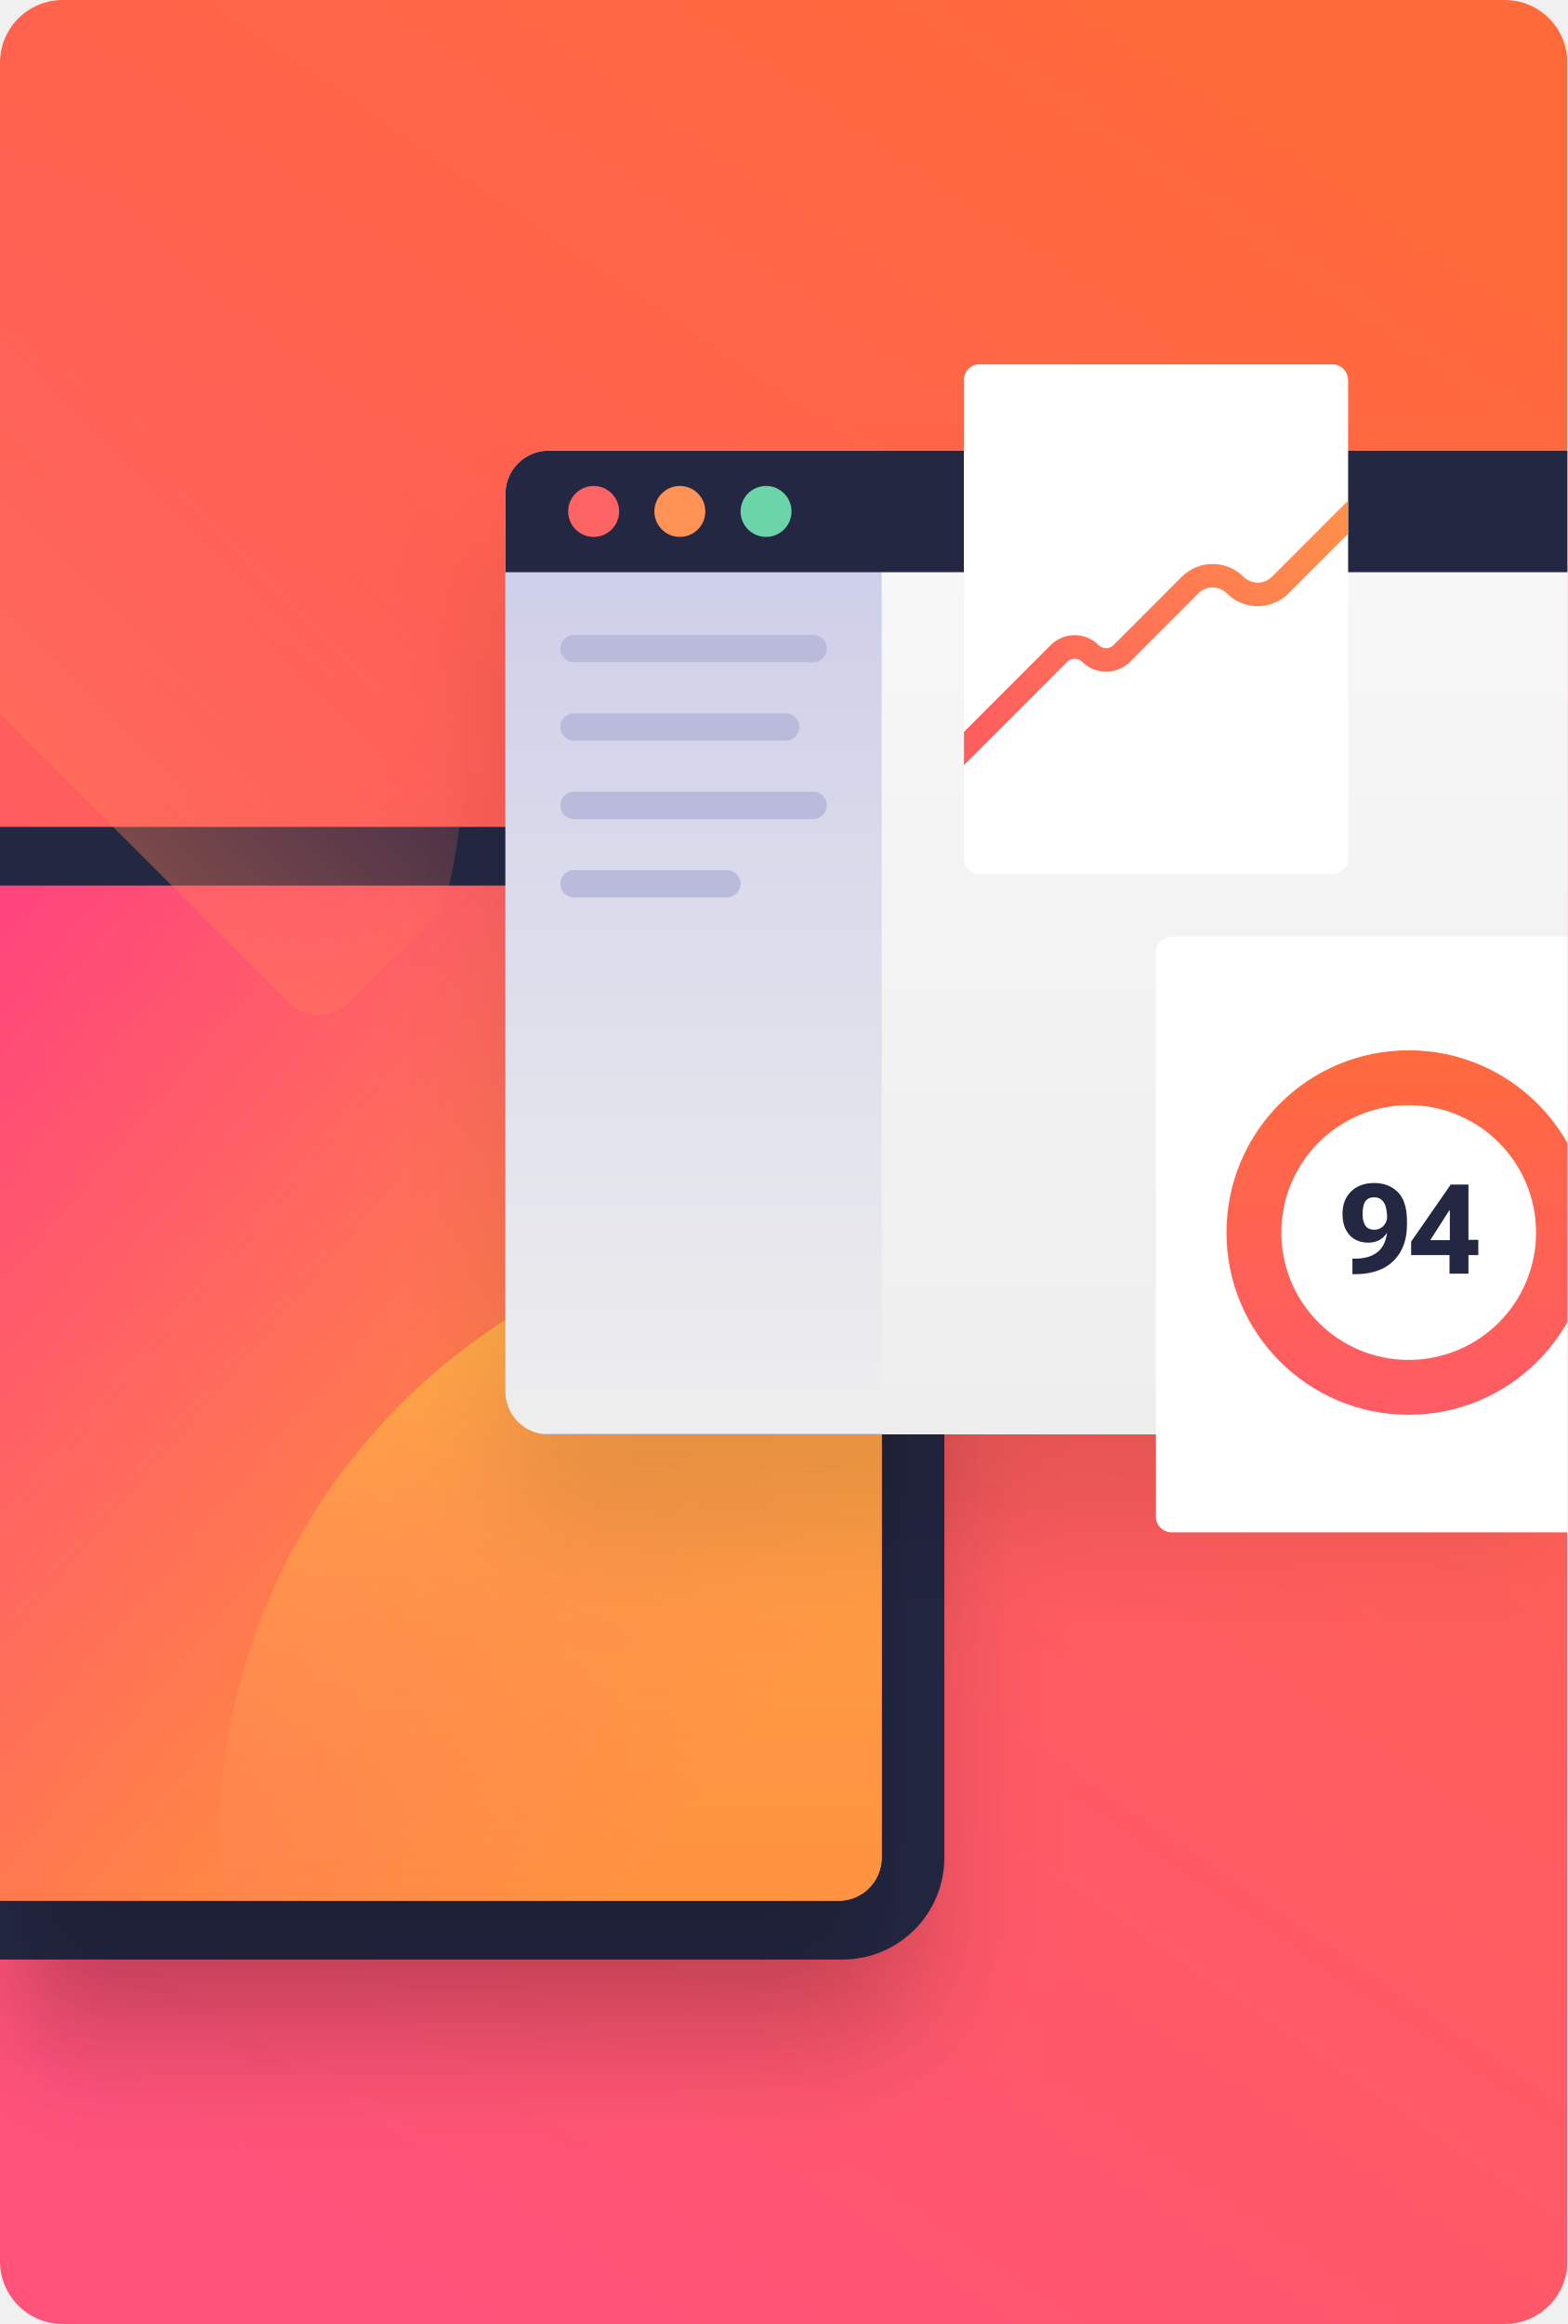
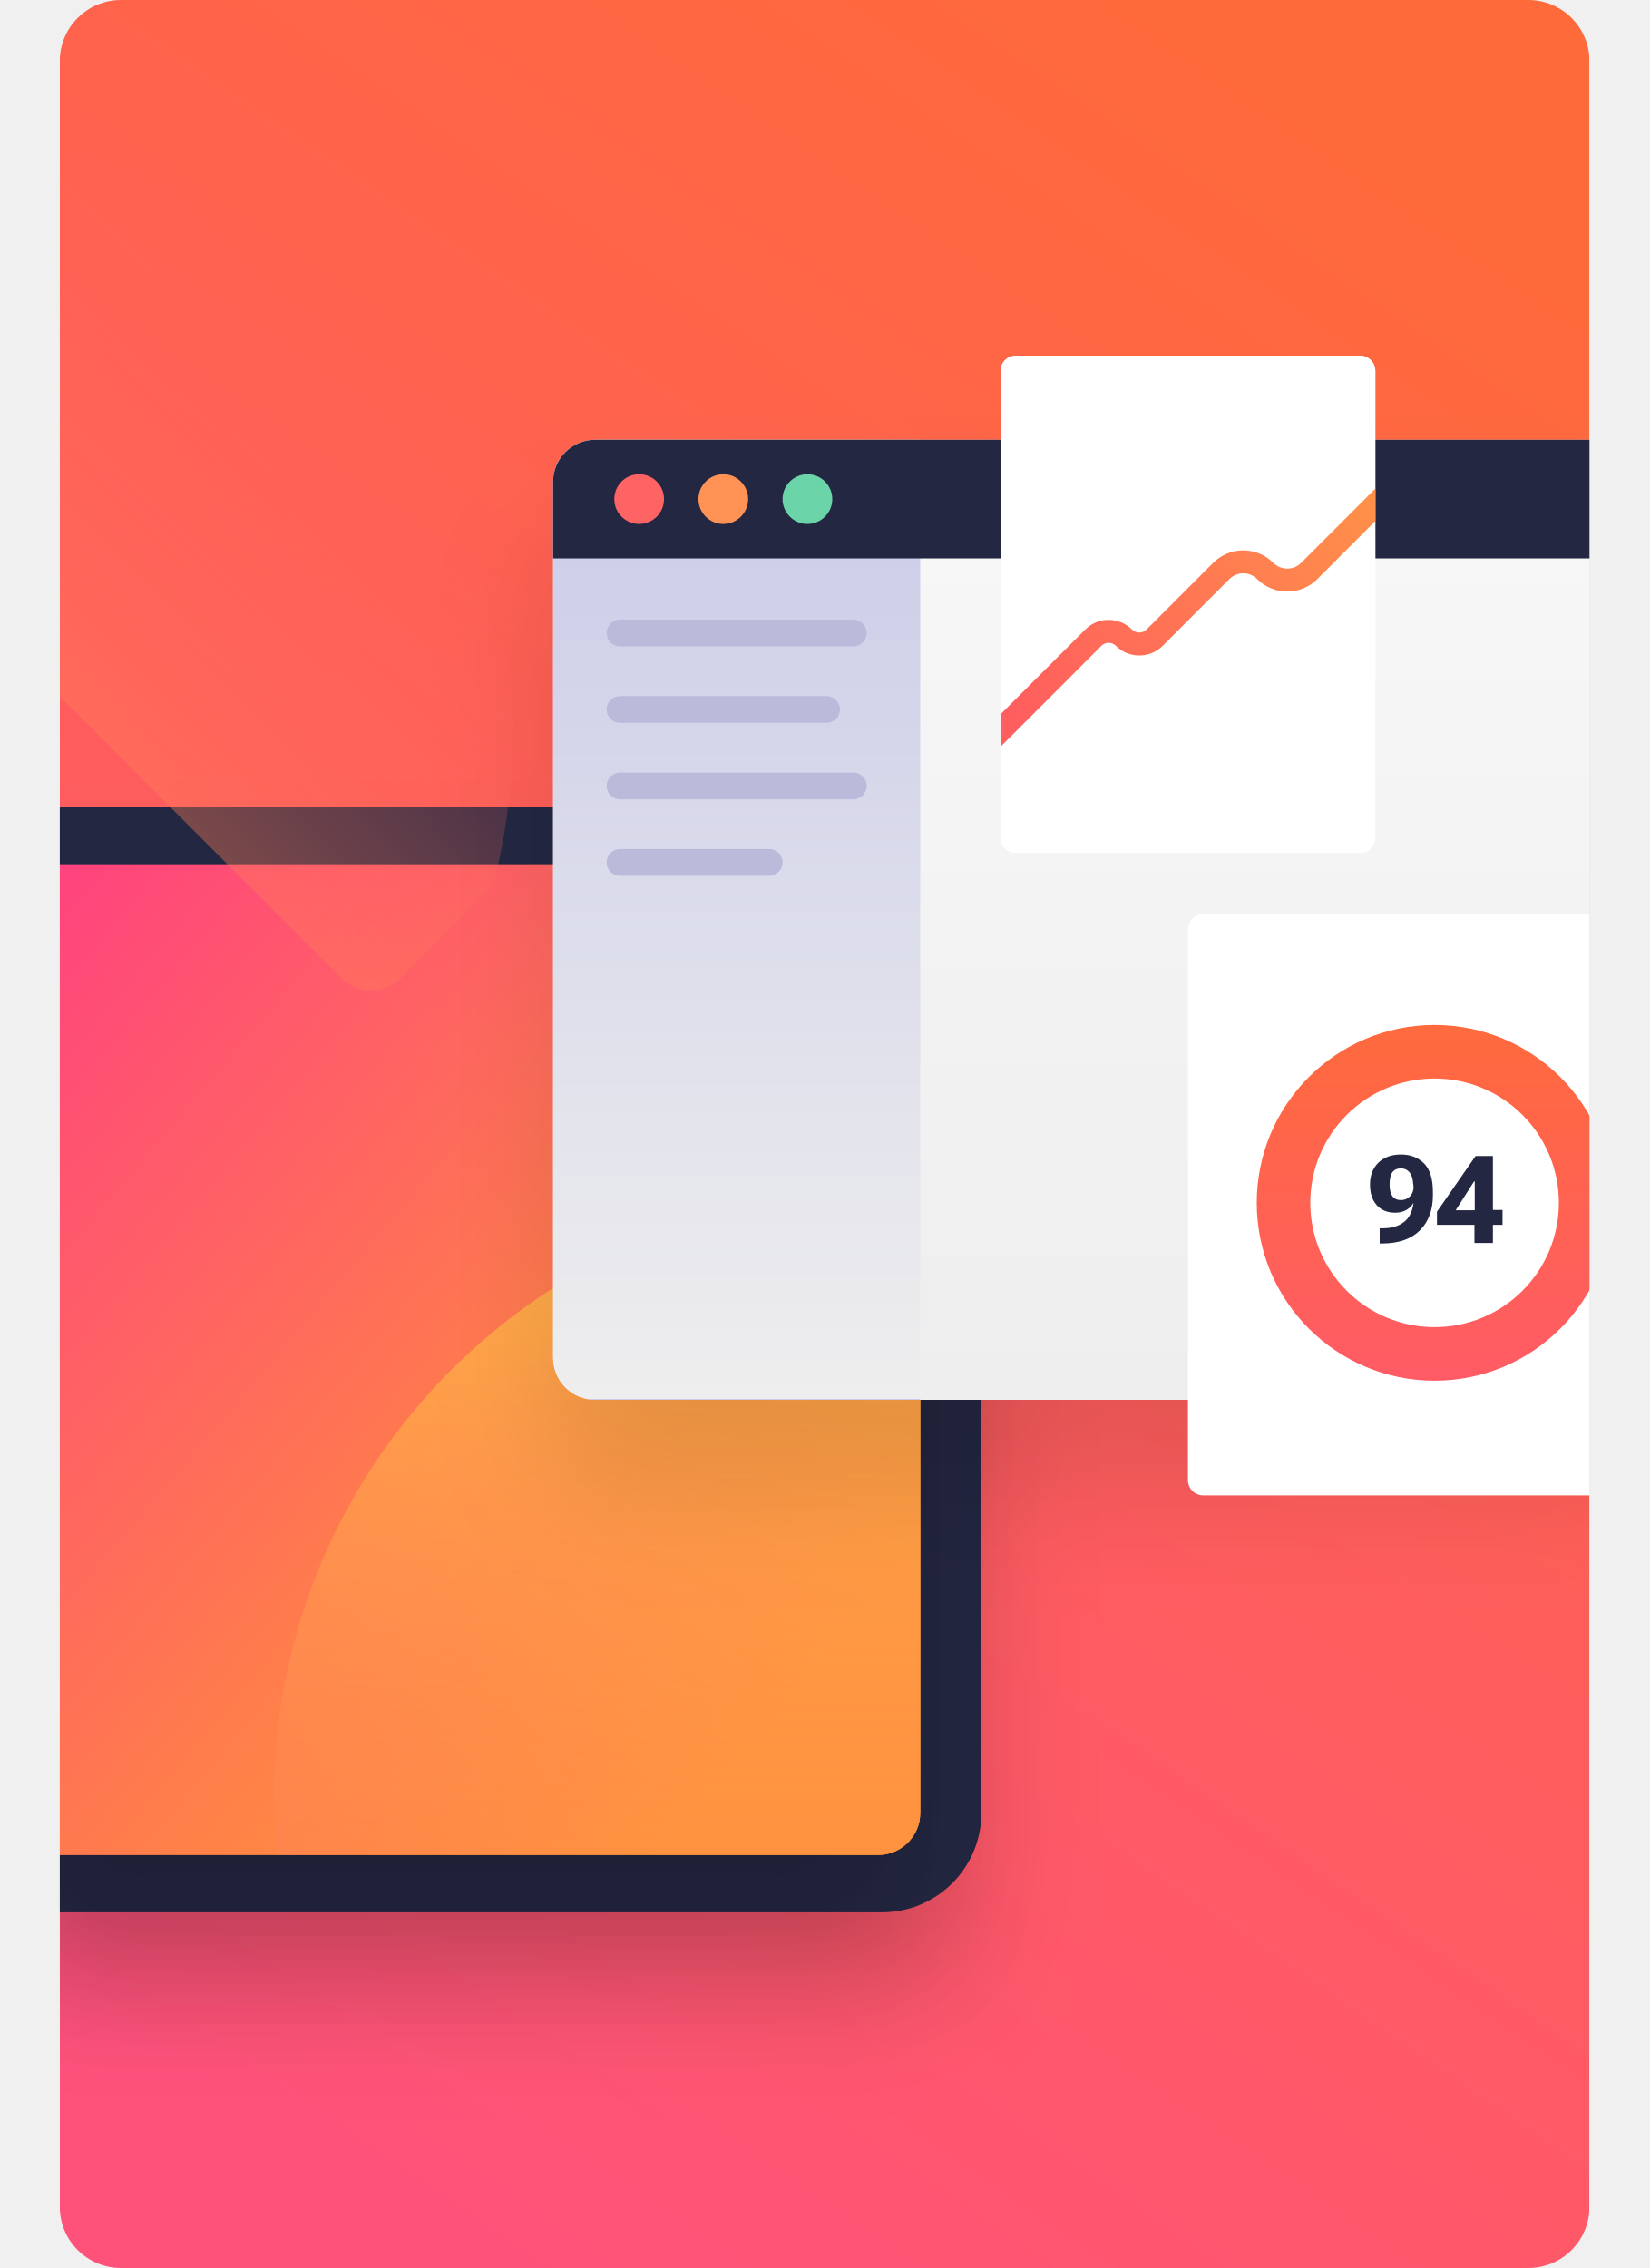
- <svg xmlns="http://www.w3.org/2000/svg" xmlns:xlink="http://www.w3.org/1999/xlink" width="400" height="593" viewBox="0 0 400 593">
+ <svg xmlns="http://www.w3.org/2000/svg" xmlns:xlink="http://www.w3.org/1999/xlink" width="400" height="550" viewBox="0 0 400 593">
  <defs>
    <linearGradient id="b" x1="72.75%" x2="27.25%" y1="0%" y2="100%">
      <stop offset="0%" stop-color="#FF6A3A" />
      <stop offset="100%" stop-color="#FF527B" />
    </linearGradient>
    <linearGradient id="h" x1="22.319%" x2="99.127%" y1="28.497%" y2="70.858%">
      <stop offset="0%" stop-color="#FF3E83" />
      <stop offset="100%" stop-color="#FF9F2E" />
    </linearGradient>
    <linearGradient id="k" x1="50%" x2="50%" y1="0%" y2="100%">
      <stop offset="0%" stop-color="#FFB443" />
      <stop offset="100%" stop-color="#FF5B64" stop-opacity="0" />
    </linearGradient>
    <linearGradient id="o" x1="50%" x2="50%" y1="0%" y2="100%">
      <stop offset="0%" stop-color="#F8F8F8" />
      <stop offset="100%" stop-color="#EEE" />
    </linearGradient>
    <linearGradient id="p" x1="50%" x2="50%" y1="0%" y2="100%">
      <stop offset="0%" stop-color="#CACBE8" />
      <stop offset="100%" stop-color="#EEE" />
      <stop offset="100%" stop-color="#CACBE8" />
    </linearGradient>
    <linearGradient id="r" x1="97.791%" x2="7.729%" y1="26.944%" y2="71.879%">
      <stop offset="0%" stop-color="#FF9049" />
      <stop offset="100%" stop-color="#FF5E5E" />
    </linearGradient>
    <linearGradient id="t" x1="50%" x2="50%" y1="0%" y2="100%">
      <stop offset="0%" stop-color="#FF6A3D" />
      <stop offset="100%" stop-color="#FF5B66" />
    </linearGradient>
    <path id="e" d="M0 26C0 11.64 11.64 0 26 0h381c14.36 0 26 11.64 26 26v237c0 14.36-11.64 26-26 26H26c-14.36 0-26-11.64-26-26V26Z" />
    <path id="g" d="M0 11C0 4.925 4.925 0 11 0h379c6.075 0 11 4.925 11 11v237c0 6.075-4.925 11-11 11H11c-6.075 0-11-4.925-11-11V11Z" />
    <path id="i" d="M0 11C0 4.925 4.925 0 11 0h379c6.075 0 11 4.925 11 11v237c0 6.075-4.925 11-11 11H11c-6.075 0-11-4.925-11-11V11Z" />
    <path id="n" d="M0 11C0 4.925 4.925 0 11 0h411c6.075 0 11 4.925 11 11v229c0 6.075-4.925 11-11 11H11c-6.075 0-11-4.925-11-11V11Z" />
    <path id="q" d="M0 4a4 4 0 0 1 4-4h90a4 4 0 0 1 4 4v122a4 4 0 0 1-4 4H4a4 4 0 0 1-4-4V4Z" />
    <filter id="d" width="127.7%" height="141.5%" x="-13.9%" y="-12.5%" filterUnits="objectBoundingBox">
      <feOffset dy="24" in="SourceAlpha" result="shadowOffsetOuter1" />
      <feGaussianBlur in="shadowOffsetOuter1" result="shadowBlurOuter1" stdDeviation="16" />
      <feColorMatrix in="shadowBlurOuter1" values="0 0 0 0 0 0 0 0 0 0 0 0 0 0 0 0 0 0 0.1 0" />
    </filter>
    <filter id="f" width="129.9%" height="146.3%" x="-15%" y="-13.9%" filterUnits="objectBoundingBox">
      <feOffset dy="24" in="SourceAlpha" result="shadowOffsetOuter1" />
      <feGaussianBlur in="shadowOffsetOuter1" result="shadowBlurOuter1" stdDeviation="16" />
      <feColorMatrix in="shadowBlurOuter1" values="0 0 0 0 0 0 0 0 0 0 0 0 0 0 0 0 0 0 0.1 0" />
    </filter>
    <filter id="j" width="129.9%" height="146.3%" x="-15%" y="-13.9%" filterUnits="objectBoundingBox">
      <feOffset dy="24" in="SourceAlpha" result="shadowOffsetOuter1" />
      <feGaussianBlur in="shadowOffsetOuter1" result="shadowBlurOuter1" stdDeviation="16" />
      <feColorMatrix in="shadowBlurOuter1" values="0 0 0 0 0 0 0 0 0 0 0 0 0 0 0 0 0 0 0.1 0" />
    </filter>
    <filter id="m" width="127.7%" height="147.8%" x="-13.9%" y="-14.3%" filterUnits="objectBoundingBox">
      <feOffset dy="24" in="SourceAlpha" result="shadowOffsetOuter1" />
      <feGaussianBlur in="shadowOffsetOuter1" result="shadowBlurOuter1" stdDeviation="16" />
      <feColorMatrix in="shadowBlurOuter1" values="0 0 0 0 0 0 0 0 0 0 0 0 0 0 0 0 0 0 0.1 0" />
    </filter>
    <rect id="a" width="400" height="593" x="0" y="0" rx="16" />
  </defs>
  <g fill="none" fill-rule="evenodd">
    <mask id="c" fill="#fff">
      <use xlink:href="#a" />
    </mask>
    <rect width="400" height="593" rx="16" />
    <path fill="url(#b)" fill-rule="nonzero" d="M0 0h400v593H0z" mask="url(#c)" />
    <g mask="url(#c)">
      <g fill-rule="nonzero" transform="translate(-192 211)">
        <use xlink:href="#e" fill="#000" filter="url(#d)" />
        <use xlink:href="#e" fill="#242742" />
      </g>
      <g transform="translate(-176 226)">
        <g fill-rule="nonzero">
          <use xlink:href="#g" fill="#000" filter="url(#f)" />
          <use xlink:href="#g" fill="url(#h)" />
        </g>
        <mask id="l" fill="#fff">
          <use xlink:href="#i" />
        </mask>
        <g fill-rule="nonzero">
          <use xlink:href="#i" fill="#000" filter="url(#j)" />
          <use xlink:href="#i" fill="url(#h)" />
        </g>
        <circle cx="390" cy="244" r="158" fill="url(#k)" fill-rule="nonzero" mask="url(#l)" />
        <circle cx="136.446" cy="-34.554" r="158" fill="url(#k)" fill-rule="nonzero" mask="url(#l)" transform="rotate(-135 136.446 -34.554)" />
      </g>
      <g fill-rule="nonzero" transform="translate(129 115)">
        <use xlink:href="#n" fill="#000" filter="url(#m)" />
        <use xlink:href="#n" fill="url(#o)" />
        <path fill="url(#p)" d="M0 11C0 4.925 4.925 0 11 0h85v251H11c-6.075 0-11-4.925-11-11V11Z" />
        <path fill="#BABBDB" d="M14 50.5a3.5 3.5 0 0 1 3.5-3.5h61a3.5 3.5 0 0 1 0 7h-61a3.5 3.5 0 0 1-3.5-3.5Zm0 20a3.5 3.5 0 0 1 3.5-3.5h54a3.5 3.5 0 0 1 0 7h-54a3.5 3.5 0 0 1-3.5-3.5Zm0 20a3.5 3.5 0 0 1 3.5-3.5h61a3.5 3.5 0 0 1 0 7h-61a3.5 3.5 0 0 1-3.5-3.5Zm0 20a3.5 3.5 0 0 1 3.5-3.5h39a3.5 3.5 0 1 1 0 7h-39a3.5 3.5 0 0 1-3.5-3.5Z" />
        <path fill="#242742" d="M0 11C0 4.925 4.925 0 11 0h411c6.075 0 11 4.925 11 11v20H0V11Z" />
        <g transform="translate(16 9)">
          <circle cx="6.5" cy="6.5" r="6.5" fill="#FF6464" />
          <circle cx="28.5" cy="6.5" r="6.5" fill="#FF9255" />
          <circle cx="50.5" cy="6.5" r="6.5" fill="#6BD4A8" />
        </g>
      </g>
      <g transform="translate(246 93)">
        <path fill="#FFF" fill-rule="nonzero" d="M0 4a4 4 0 0 1 4-4h90a4 4 0 0 1 4 4v122a4 4 0 0 1-4 4H4a4 4 0 0 1-4-4V4Z" />
        <mask id="s" fill="#fff">
          <use xlink:href="#q" />
        </mask>
        <use xlink:href="#q" fill="#FFF" fill-rule="nonzero" />
        <path fill="url(#r)" fill-rule="nonzero" d="M108.12 28.878a3 3 0 0 1 .002 4.243L82.847 58.41c-4.348 4.351-11.4 4.351-15.749 0a5.132 5.132 0 0 0-7.26 0L42.406 75.853a8.668 8.668 0 0 1-12.262 0 2.668 2.668 0 0 0-3.774 0l-32.248 32.268a3 3 0 1 1-4.244-4.242l32.248-32.267a8.668 8.668 0 0 1 12.262 0 2.668 2.668 0 0 0 3.774 0L55.594 54.17c4.348-4.35 11.4-4.35 15.748 0a5.132 5.132 0 0 0 7.26 0l25.276-25.29a3 3 0 0 1 4.243-.002Z" mask="url(#s)" />
        <path fill="#FFF" fill-rule="nonzero" d="M49 150a4 4 0 0 1 4-4h120a4 4 0 0 1 4 4v144a4 4 0 0 1-4 4H53a4 4 0 0 1-4-4V150Z" />
        <path fill="url(#t)" d="M46.5 79C64.45 79 79 64.45 79 46.5S64.45 14 46.5 14 14 28.55 14 46.5 28.55 79 46.5 79Zm0 14C72.181 93 93 72.181 93 46.5S72.181 0 46.5 0 0 20.819 0 46.5 20.819 93 46.5 93Z" transform="translate(67 175)" />
        <path fill="#242742" fill-rule="nonzero" d="M96.61 216.72c0 2.27.589 4.067 1.766 5.39 1.177 1.313 2.78 1.969 4.812 1.969 1.886 0 3.36-.672 4.422-2.016 1.073-1.344 1.61-3.02 1.61-5.031h-1.172c0 1.146-.318 2.057-.954 2.734-.635.677-1.427 1.016-2.375 1.016-1.01 0-1.76-.339-2.25-1.016-.49-.687-.734-1.692-.734-3.015 0-1.51.245-2.594.734-3.25.5-.667 1.24-1 2.22-1 1.051 0 1.869.432 2.452 1.297.584.864.875 2.411.875 4.64l.14.625c0 3.302-.723 5.646-2.171 7.031-1.448 1.386-3.495 2.073-6.14 2.063h-.704v3.969h.813c4.25-.042 7.495-1.193 9.734-3.453 2.25-2.271 3.375-5.329 3.375-9.172v-.813c0-3.458-.776-5.958-2.328-7.5-1.552-1.552-3.557-2.328-6.016-2.328-2.468 0-4.437.714-5.906 2.14-1.469 1.428-2.203 3.334-2.203 5.72ZM123.923 232h4.828v-22.75h-4.516l-10.11 14.563v3.438h17.141v-3.891h-4.937l-.813.078h-6.5l4.828-7.562h.157v9.593l-.079.547v5.985Z" />
      </g>
    </g>
  </g>
</svg>
